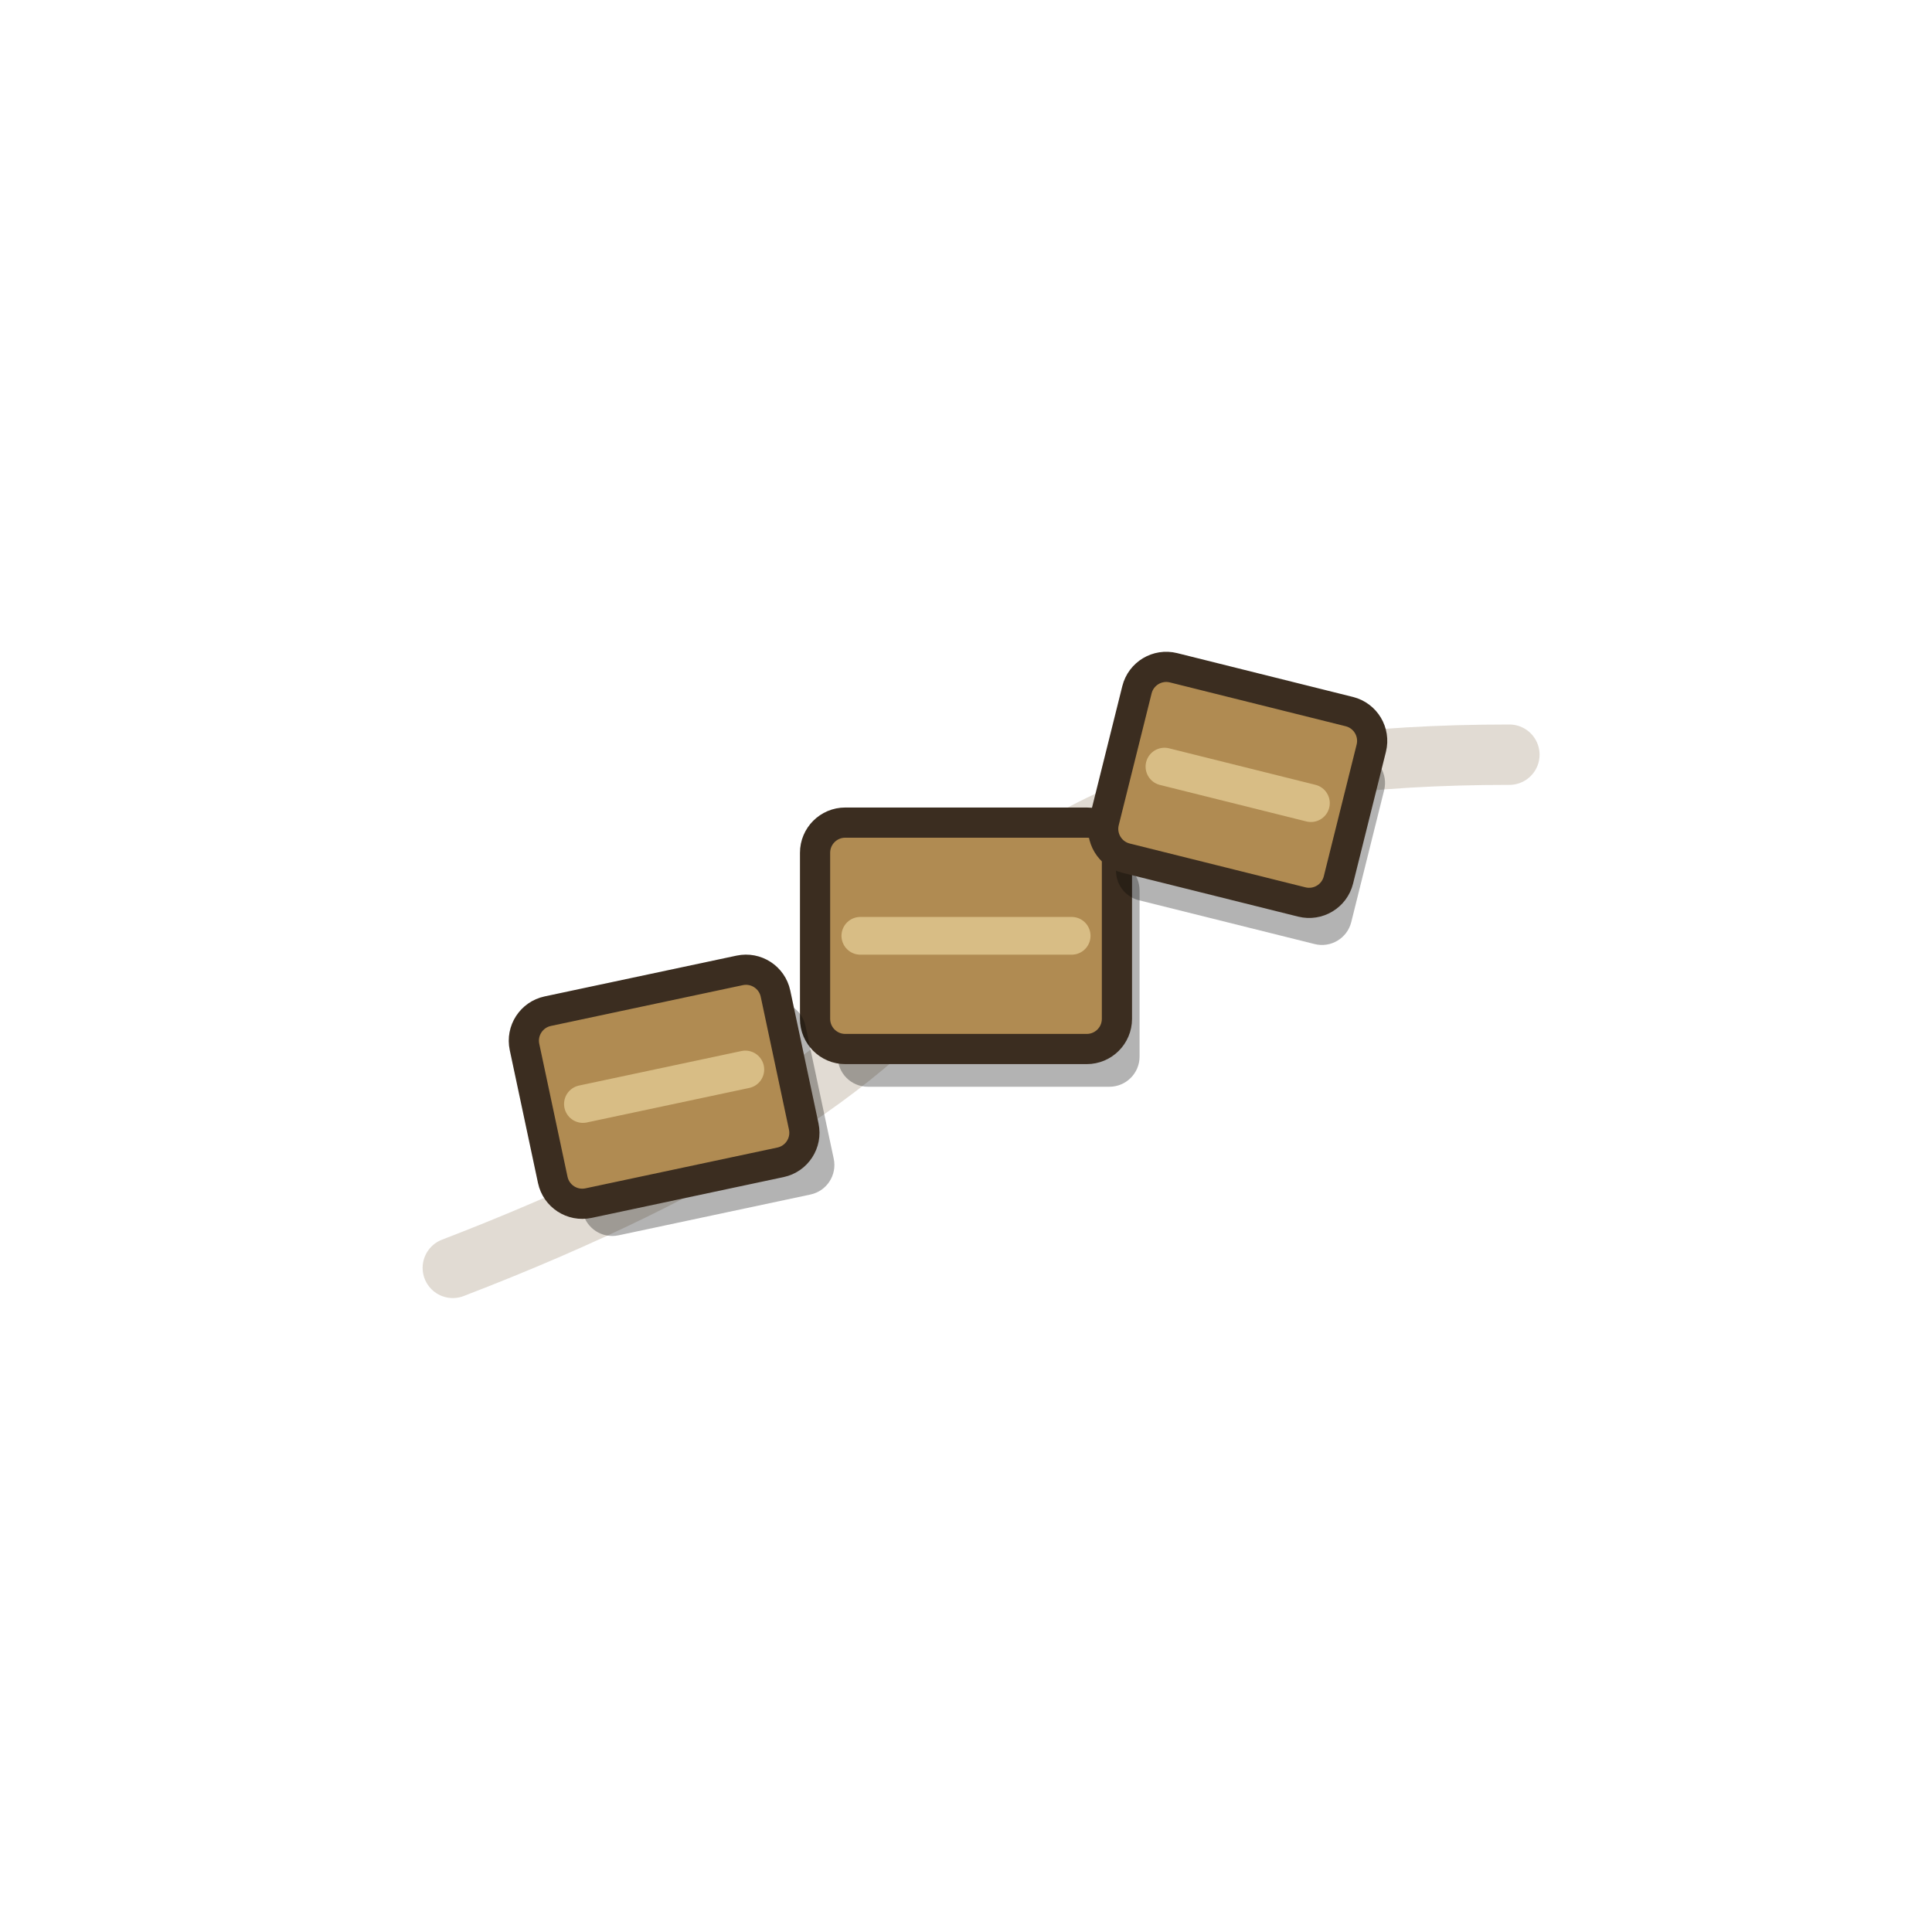
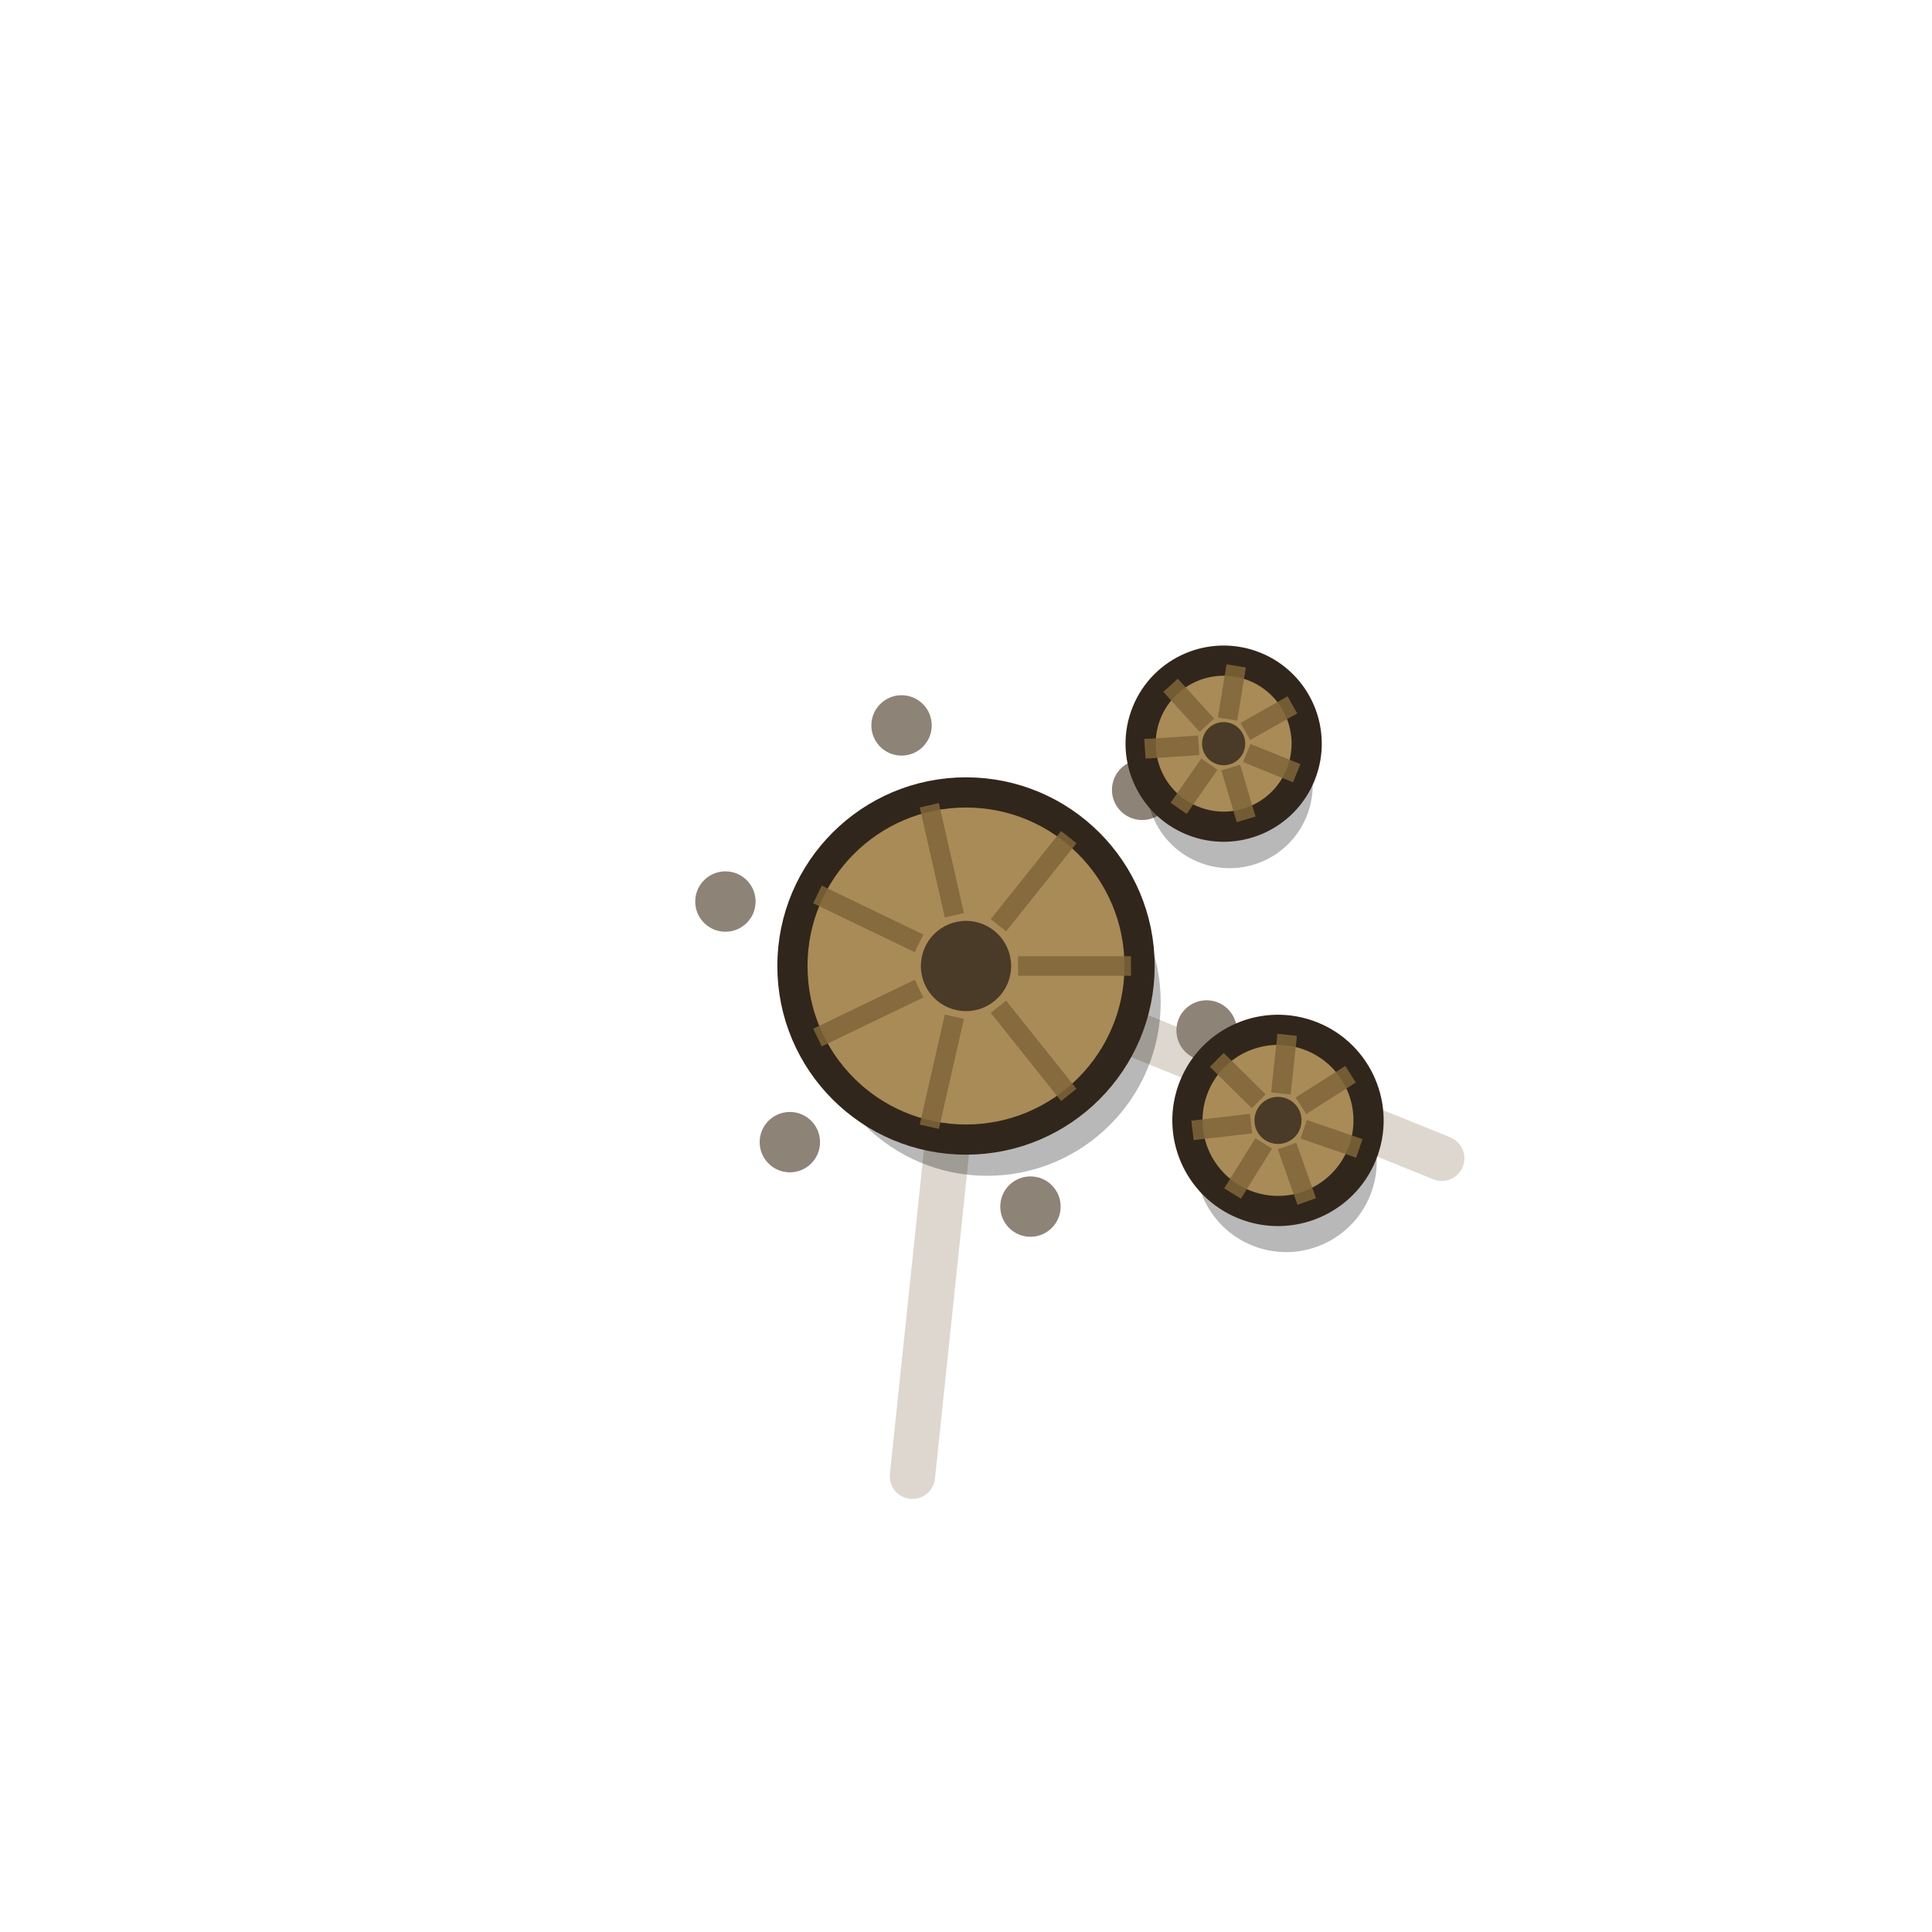
<svg xmlns="http://www.w3.org/2000/svg" viewBox="0 0 128 128" width="128" height="128">
-   <g stroke="#8a7355" stroke-width="4" stroke-linecap="round" fill="none" opacity="0.26">
-     <path d="M30 84 Q56 74 64 62 T100 50" />
-   </g>
+   <path d="M70.49 66.62L95.52 76.74M63.27 70.96L60.45 97.81" stroke="#7a6647" stroke-width="3" stroke-linecap="round" opacity="0.26" fill="none" />
  <g>
-     <g transform="rotate(0 64 62)">
-       <rect x="55.5" y="57" width="20" height="15" rx="2" fill="#000" opacity=".3" />
-       <rect x="54" y="54.5" width="20" height="15" rx="2" fill="#b08b52" stroke="#3b2d20" stroke-width="2" />
-       <path d="M57 62H71" stroke="#d8bd85" stroke-width="2.5" stroke-linecap="round" />
+     <g transform="rotate(0 64 64)">
+       <circle cx="65.4" cy="66.4" r="11.5" fill="#000" opacity=".28" />
+       <circle cx="64" cy="64" r="11.5" fill="#a98b58" stroke="#31261b" stroke-width="2" />
+       <path d="M67.45 64L74.93 64M66.15 66.7L70.81 72.54M63.23 67.36L61.57 74.65M60.89 65.5L54.16 68.74M60.89 62.5L54.16 59.26M63.23 60.64L61.57 53.35M66.15 61.3L70.81 55.46" stroke="#7f6538" stroke-width="1.3" opacity="0.85" fill="none" />
+       <circle cx="64" cy="64" r="2.99" fill="#4a3a28" />
+       <circle cx="79.94" cy="68.27" r="2" fill="#8d8377" />
+       <circle cx="68.27" cy="79.94" r="2" fill="#8d8377" />
+       <circle cx="52.33" cy="75.67" r="2" fill="#8d8377" />
+       <circle cx="48.06" cy="59.73" r="2" fill="#8d8377" />
+       <circle cx="59.73" cy="48.06" r="2" fill="#8d8377" />
+       <circle cx="75.67" cy="52.33" r="2" fill="#8d8377" />
    </g>
-     <g transform="rotate(-12 44 72)">
-       <rect x="37" y="68" width="17" height="13" rx="2" fill="#000" opacity=".3" />
-       <rect x="35.5" y="65.5" width="17" height="13" rx="2" fill="#b08b52" stroke="#3b2d20" stroke-width="2" />
-       <path d="M38.5 72H49.5" stroke="#d8bd85" stroke-width="2.5" stroke-linecap="round" />
+     <g transform="rotate(19 84.67 74.23)">
+       <circle cx="86.07" cy="76.63" r="6" fill="#000" opacity=".28" />
+       <circle cx="84.67" cy="74.23" r="6" fill="#a98b58" stroke="#31261b" stroke-width="2" />
+       <path d="M86.47 74.23L90.37 74.23M85.79 75.64L88.22 78.69M84.27 75.98L83.4 79.79M83.05 75.01L79.53 76.7M83.05 73.45L79.53 71.76M84.27 72.48L83.4 68.67M85.79 72.82L88.22 69.77" stroke="#7f6538" stroke-width="1.3" opacity="0.85" fill="none" />
+       <circle cx="84.67" cy="74.23" r="1.56" fill="#4a3a28" />
    </g>
-     <g transform="rotate(14 82 52)">
-       <rect x="75.5" y="48" width="16" height="13" rx="2" fill="#000" opacity=".3" />
-       <rect x="74" y="45.5" width="16" height="13" rx="2" fill="#b08b52" stroke="#3b2d20" stroke-width="2" />
-       <path d="M77 52H87" stroke="#d8bd85" stroke-width="2.5" stroke-linecap="round" />
+     <g transform="rotate(22 81.07 49.27)">
+       <circle cx="82.47" cy="51.67" r="5.5" fill="#000" opacity=".28" />
+       <circle cx="81.07" cy="49.27" r="5.5" fill="#a98b58" stroke="#31261b" stroke-width="2" />
+       <path d="M82.72 49.27L86.29 49.27M82.1 50.56L84.33 53.36M80.7 50.88L79.91 54.36M79.58 49.99L76.36 51.54M79.58 48.55L76.36 47M80.7 47.66L79.91 44.18M82.1 47.98L84.33 45.18" stroke="#7f6538" stroke-width="1.3" opacity="0.85" fill="none" />
+       <circle cx="81.07" cy="49.27" r="1.43" fill="#4a3a28" />
    </g>
  </g>
</svg>
